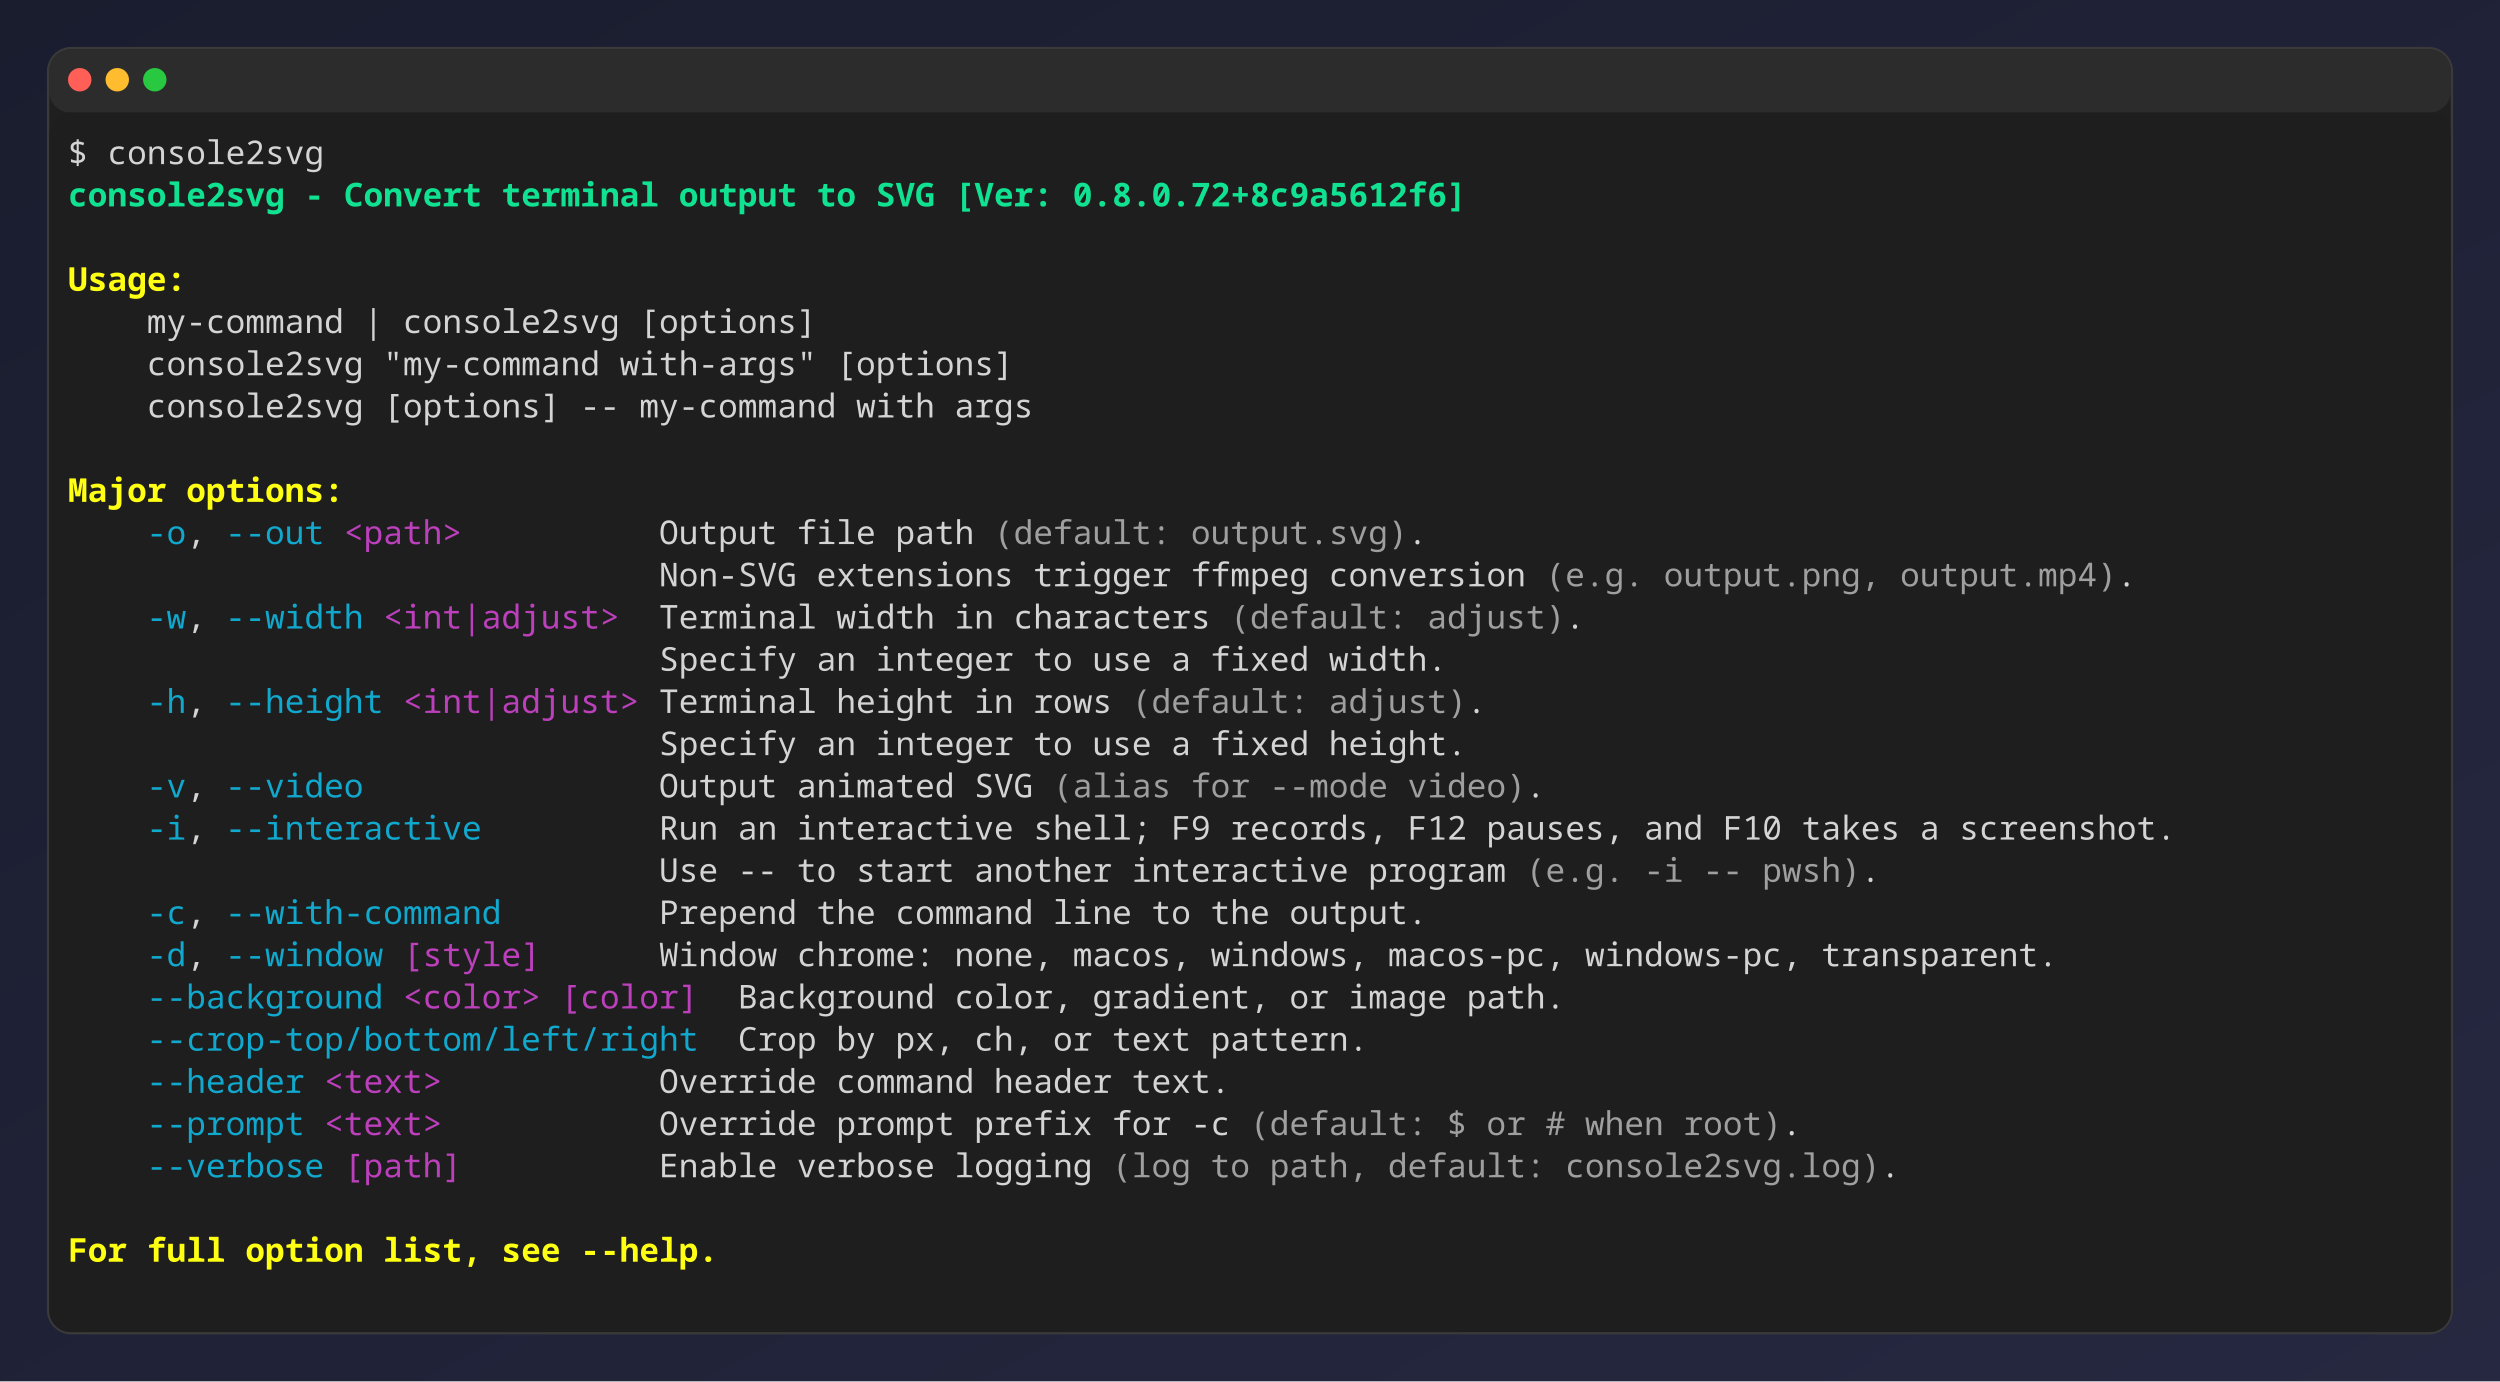
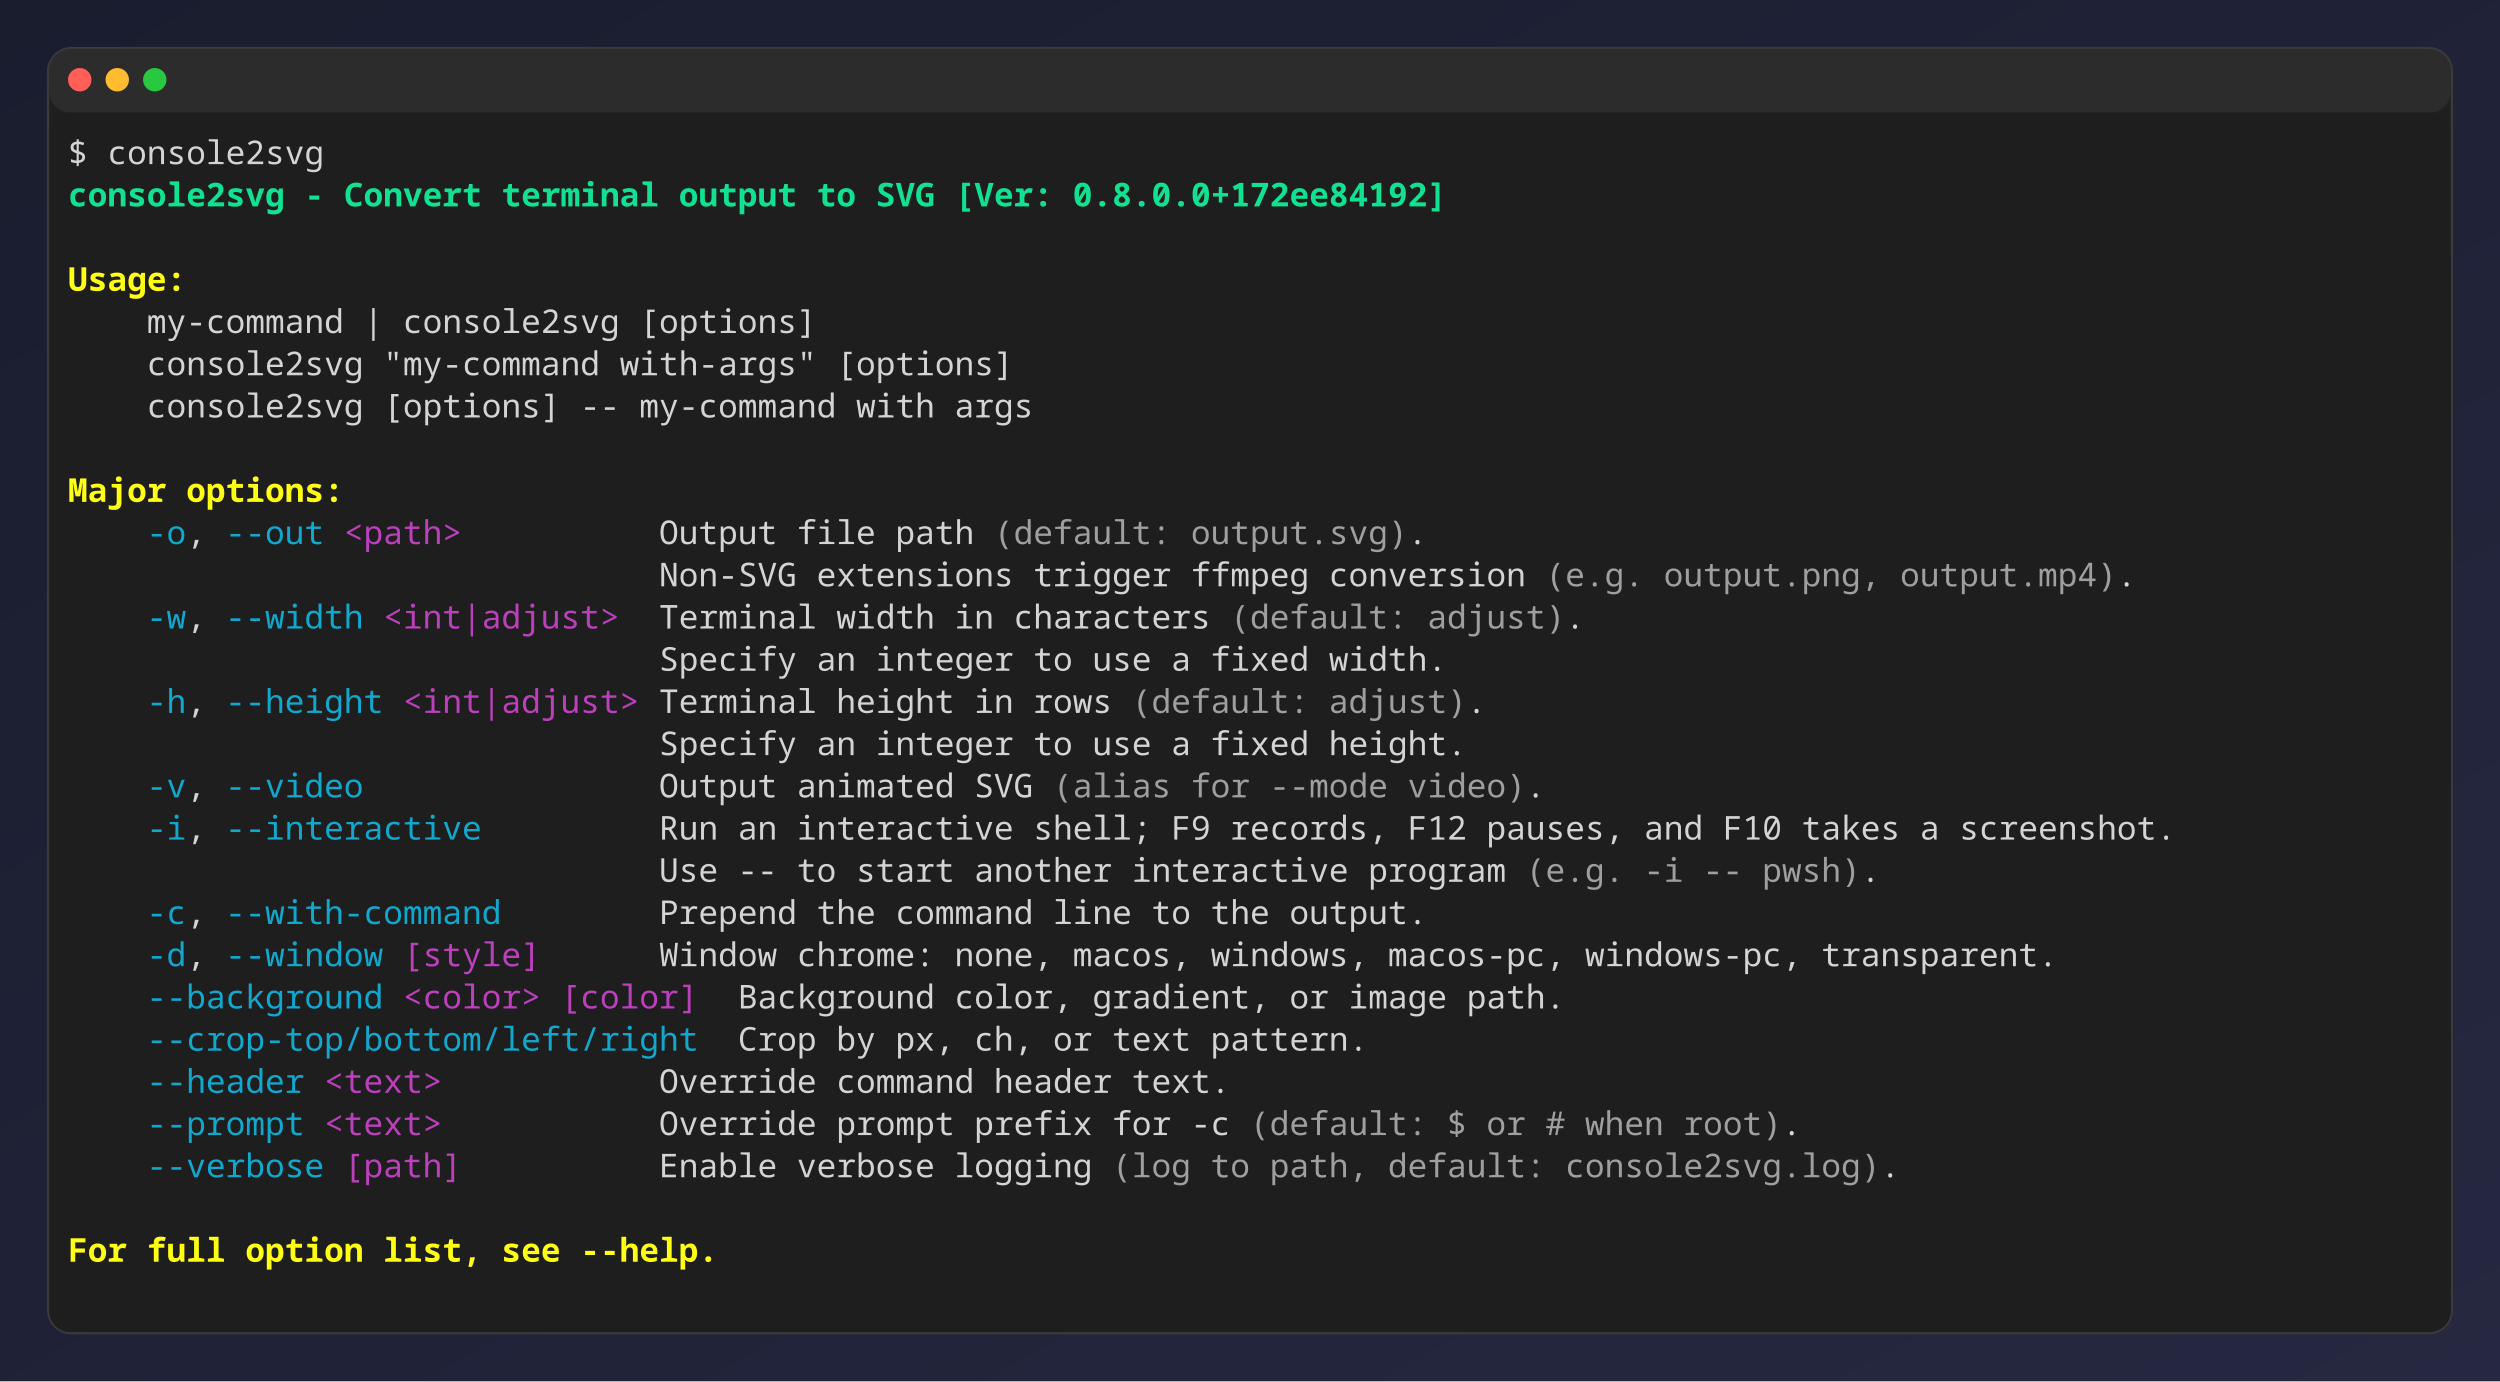
<svg xmlns="http://www.w3.org/2000/svg" width="1066" height="589" viewBox="0 0 1066 589" role="img" aria-label="console2svg output">
  <style>
.c2.c { font-family: "JetBrains Mono","Cascadia Mono","Segoe UI Mono","Noto Sans Mono","SFMono-Regular",Menlo,Consolas,"DejaVu Sans Mono","Liberation Mono",monospace; font-size: 14px; }
.c2 text { dominant-baseline: alphabetic; }
.c2 .q { shape-rendering: crispEdges; }
.c2 .w { white-space: pre; }
.c2 .aa{fill:#d4d4d4}
.c2 .ab{fill:#10E291;font-weight:bold}
.c2 .ac{fill:#FFFF13;font-weight:bold}
.c2 .ad{fill:#11a8cd}
.c2 .ae{fill:#bc3fbc}
.c2 .af{fill:#9F9F9F}
</style>
  <defs>
    <linearGradient id="c2bg" x1="0%" y1="0%" x2="100%" y2="100%">
      <stop offset="0%" stop-color="#1a1d2e" />
      <stop offset="100%" stop-color="#252840" />
    </linearGradient>
  </defs>
  <rect width="1066" height="589" fill="url(#c2bg)" />
  <rect x="20.5" y="20.5" rx="10" ry="10" width="1025" height="548" fill="#1f1f1f" stroke="#3a3a3a" />
  <rect x="21" y="21" rx="9" ry="9" width="1024" height="27" fill="#2c2c2c" />
  <circle cx="34" cy="34" r="5" fill="#ff5f57" />
  <circle cx="50" cy="34" r="5" fill="#febc2e" />
  <circle cx="66" cy="34" r="5" fill="#28c840" />
  <rect x="21" y="48" width="1024" height="520" rx="9" ry="9" fill="#1e1e1e" />
  <g class="c2 c">
    <rect x="29" y="56" width="1008" height="18" fill="#1e1e1e" />
    <text class="aa" x="29" y="70">$ console2svg</text>
  </g>
  <g class="c2 c" transform="translate(29 74)">
    <rect width="1008" height="486" fill="#1e1e1e" />
-     <text class="ab w" y="14" textLength="596.4">console2svg - Convert terminal output to SVG [Ver: 0.8.0.72+8c9a5612f6]</text>
+     <text class="ab w" y="14" textLength="588">console2svg - Convert terminal output to SVG [Ver: 0.8.0.0+172ee84192]</text>
    <text class="ac" y="50" textLength="50.4">Usage:</text>
    <text class="aa w" x="33.6" y="68" textLength="285.6">my-command | console2svg [options]</text>
    <text class="aa w" x="33.6" y="86" textLength="369.6">console2svg "my-command with-args" [options]</text>
    <text class="aa w" x="33.6" y="104" textLength="378">console2svg [options] -- my-command with args</text>
    <text class="ac w" y="140" textLength="117.6">Major options:</text>
    <text class="ad" x="33.6" y="158" textLength="16.8">-o</text>
    <text class="aa" x="50.4" y="158" textLength="8.4">,</text>
    <text class="ad" x="67.2" y="158" textLength="42">--out</text>
    <text class="ae" x="117.6" y="158" textLength="50.4">&lt;path&gt;</text>
    <text class="aa w" x="252" y="158" textLength="134.4">Output file path</text>
    <text class="af w" x="394.8" y="158" textLength="176.4">(default: output.svg)</text>
    <text class="aa" x="571.2" y="158" textLength="8.4">.</text>
    <text class="aa w" x="252" y="176" textLength="369.6">Non-SVG extensions trigger ffmpeg conversion</text>
    <text class="af w" x="630" y="176" textLength="243.6">(e.g. output.png, output.mp4)</text>
    <text class="aa" x="873.6" y="176" textLength="8.4">.</text>
    <text class="ad" x="33.6" y="194" textLength="16.8">-w</text>
    <text class="aa" x="50.4" y="194" textLength="8.4">,</text>
    <text class="ad" x="67.2" y="194" textLength="58.8">--width</text>
    <text class="ae" x="134.4" y="194" textLength="100.8">&lt;int|adjust&gt;</text>
    <text class="aa w" x="252" y="194" textLength="235.2">Terminal width in characters</text>
    <text class="af w" x="495.6" y="194" textLength="142.8">(default: adjust)</text>
    <text class="aa" x="638.4" y="194" textLength="8.4">.</text>
    <text class="aa w" x="252" y="212" textLength="336">Specify an integer to use a fixed width.</text>
    <text class="ad" x="33.6" y="230" textLength="16.8">-h</text>
    <text class="aa" x="50.4" y="230" textLength="8.4">,</text>
    <text class="ad" x="67.2" y="230" textLength="67.2">--height</text>
    <text class="ae" x="142.8" y="230" textLength="100.8">&lt;int|adjust&gt;</text>
    <text class="aa w" x="252" y="230" textLength="193.2">Terminal height in rows</text>
    <text class="af w" x="453.6" y="230" textLength="142.8">(default: adjust)</text>
    <text class="aa" x="596.4" y="230" textLength="8.4">.</text>
    <text class="aa w" x="252" y="248" textLength="344.4">Specify an integer to use a fixed height.</text>
    <text class="ad" x="33.6" y="266" textLength="16.8">-v</text>
    <text class="aa" x="50.4" y="266" textLength="8.4">,</text>
    <text class="ad" x="67.2" y="266" textLength="58.8">--video</text>
    <text class="aa w" x="252" y="266" textLength="159.6">Output animated SVG</text>
    <text class="af w" x="420" y="266" textLength="201.6">(alias for --mode video)</text>
    <text class="aa" x="621.6" y="266" textLength="8.4">.</text>
    <text class="ad" x="33.6" y="284" textLength="16.8">-i</text>
    <text class="aa" x="50.4" y="284" textLength="8.4">,</text>
    <text class="ad" x="67.2" y="284" textLength="109.2">--interactive</text>
    <text class="aa w" x="252" y="284" textLength="646.8">Run an interactive shell; F9 records, F12 pauses, and F10 takes a screenshot.</text>
    <text class="aa w" x="252" y="302" textLength="361.2">Use -- to start another interactive program</text>
    <text class="af w" x="621.6" y="302" textLength="142.8">(e.g. -i -- pwsh)</text>
    <text class="aa" x="764.4" y="302" textLength="8.4">.</text>
    <text class="ad" x="33.6" y="320" textLength="16.8">-c</text>
    <text class="aa" x="50.4" y="320" textLength="8.4">,</text>
    <text class="ad" x="67.2" y="320" textLength="117.6">--with-command</text>
    <text class="aa w" x="252" y="320" textLength="327.6">Prepend the command line to the output.</text>
    <text class="ad" x="33.6" y="338" textLength="16.8">-d</text>
    <text class="aa" x="50.4" y="338" textLength="8.4">,</text>
    <text class="ad" x="67.2" y="338" textLength="67.2">--window</text>
    <text class="ae" x="142.8" y="338" textLength="58.8">[style]</text>
    <text class="aa w" x="252" y="338" textLength="596.4">Window chrome: none, macos, windows, macos-pc, windows-pc, transparent.</text>
    <text class="ad" x="33.6" y="356" textLength="100.8">--background</text>
    <text class="ae" x="142.8" y="356" textLength="58.8">&lt;color&gt;</text>
    <text class="ae" x="210" y="356" textLength="58.8">[color]</text>
    <text class="aa w" x="285.6" y="356" textLength="352.8">Background color, gradient, or image path.</text>
    <text class="ad" x="33.6" y="374" textLength="235.2">--crop-top/bottom/left/right</text>
    <text class="aa w" x="285.6" y="374" textLength="268.8">Crop by px, ch, or text pattern.</text>
    <text class="ad" x="33.6" y="392" textLength="67.2">--header</text>
    <text class="ae" x="109.2" y="392" textLength="50.4">&lt;text&gt;</text>
    <text class="aa w" x="252" y="392" textLength="243.6">Override command header text.</text>
    <text class="ad" x="33.6" y="410" textLength="67.2">--prompt</text>
    <text class="ae" x="109.2" y="410" textLength="50.4">&lt;text&gt;</text>
    <text class="aa w" x="252" y="410" textLength="243.6">Override prompt prefix for -c</text>
    <text class="af w" x="504" y="410" textLength="226.8">(default: $ or # when root)</text>
    <text class="aa" x="730.8" y="410" textLength="8.4">.</text>
    <text class="ad" x="33.6" y="428" textLength="75.6">--verbose</text>
    <text class="ae" x="117.6" y="428" textLength="50.4">[path]</text>
    <text class="aa w" x="252" y="428" textLength="184.8">Enable verbose logging</text>
    <text class="af w" x="445.2" y="428" textLength="327.6">(log to path, default: console2svg.log)</text>
    <text class="aa" x="772.8" y="428" textLength="8.4">.</text>
    <text class="ac w" y="464" textLength="277.2">For full option list, see --help.</text>
  </g>
</svg>
